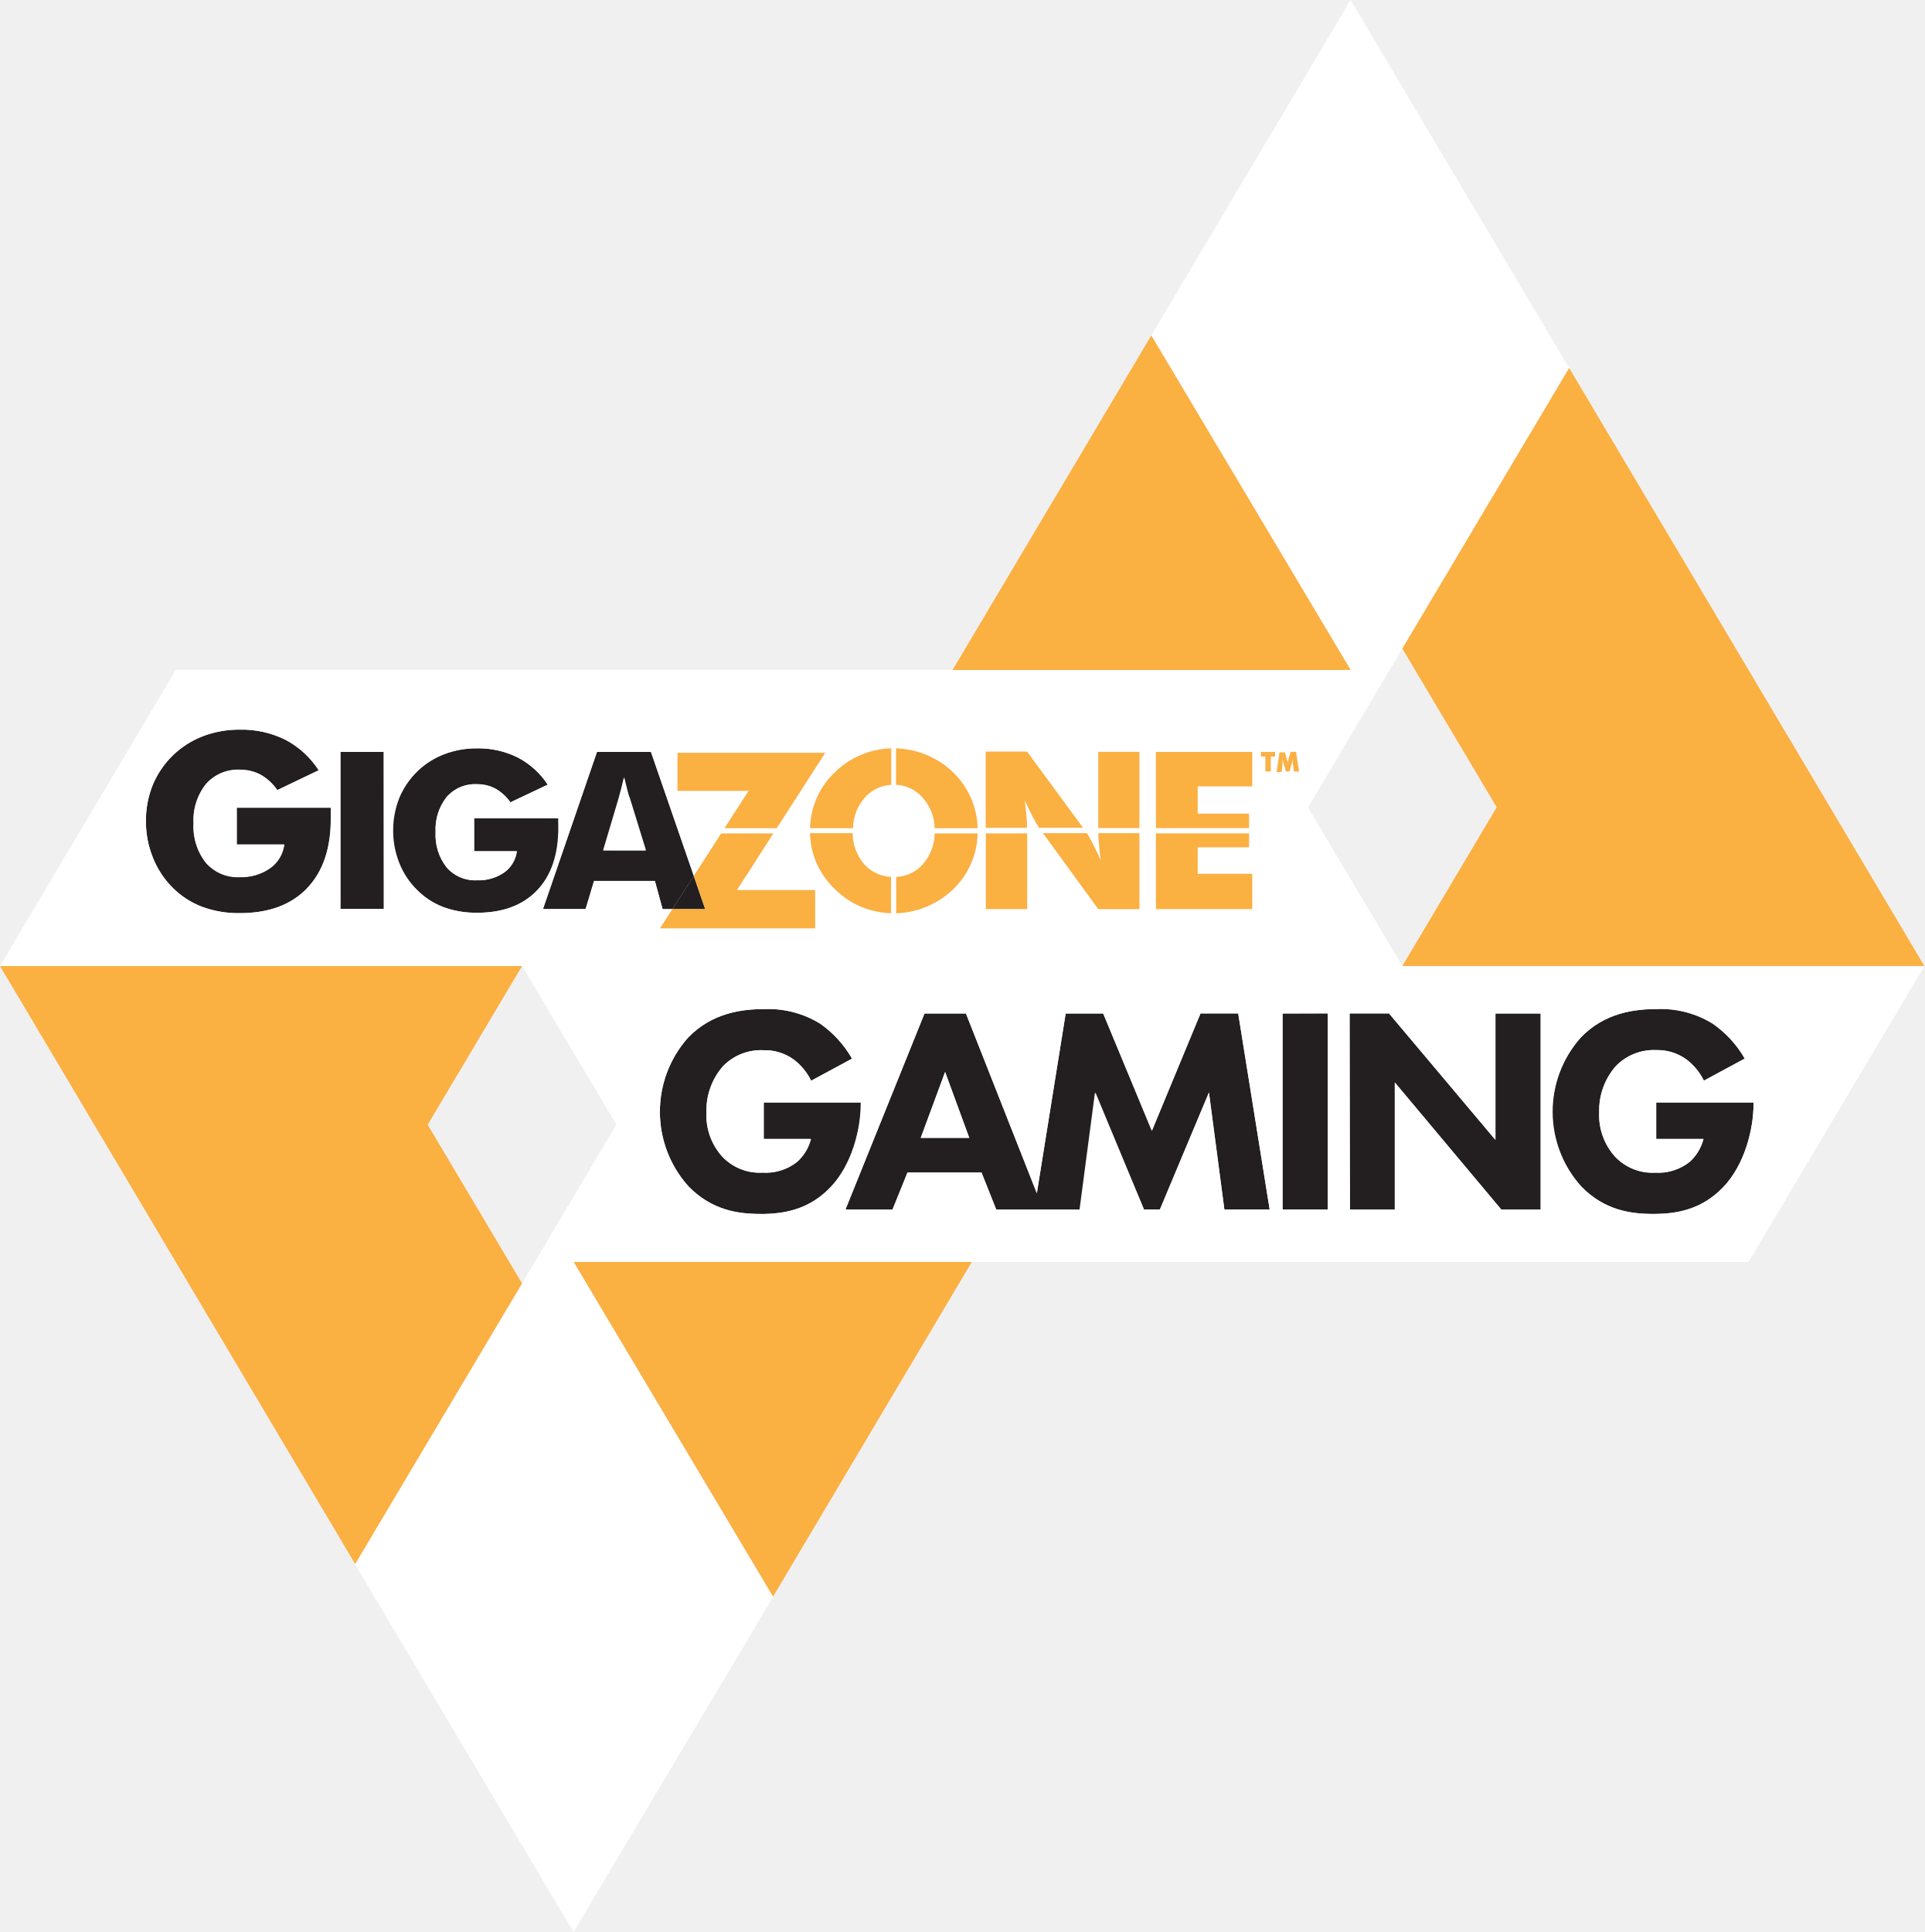
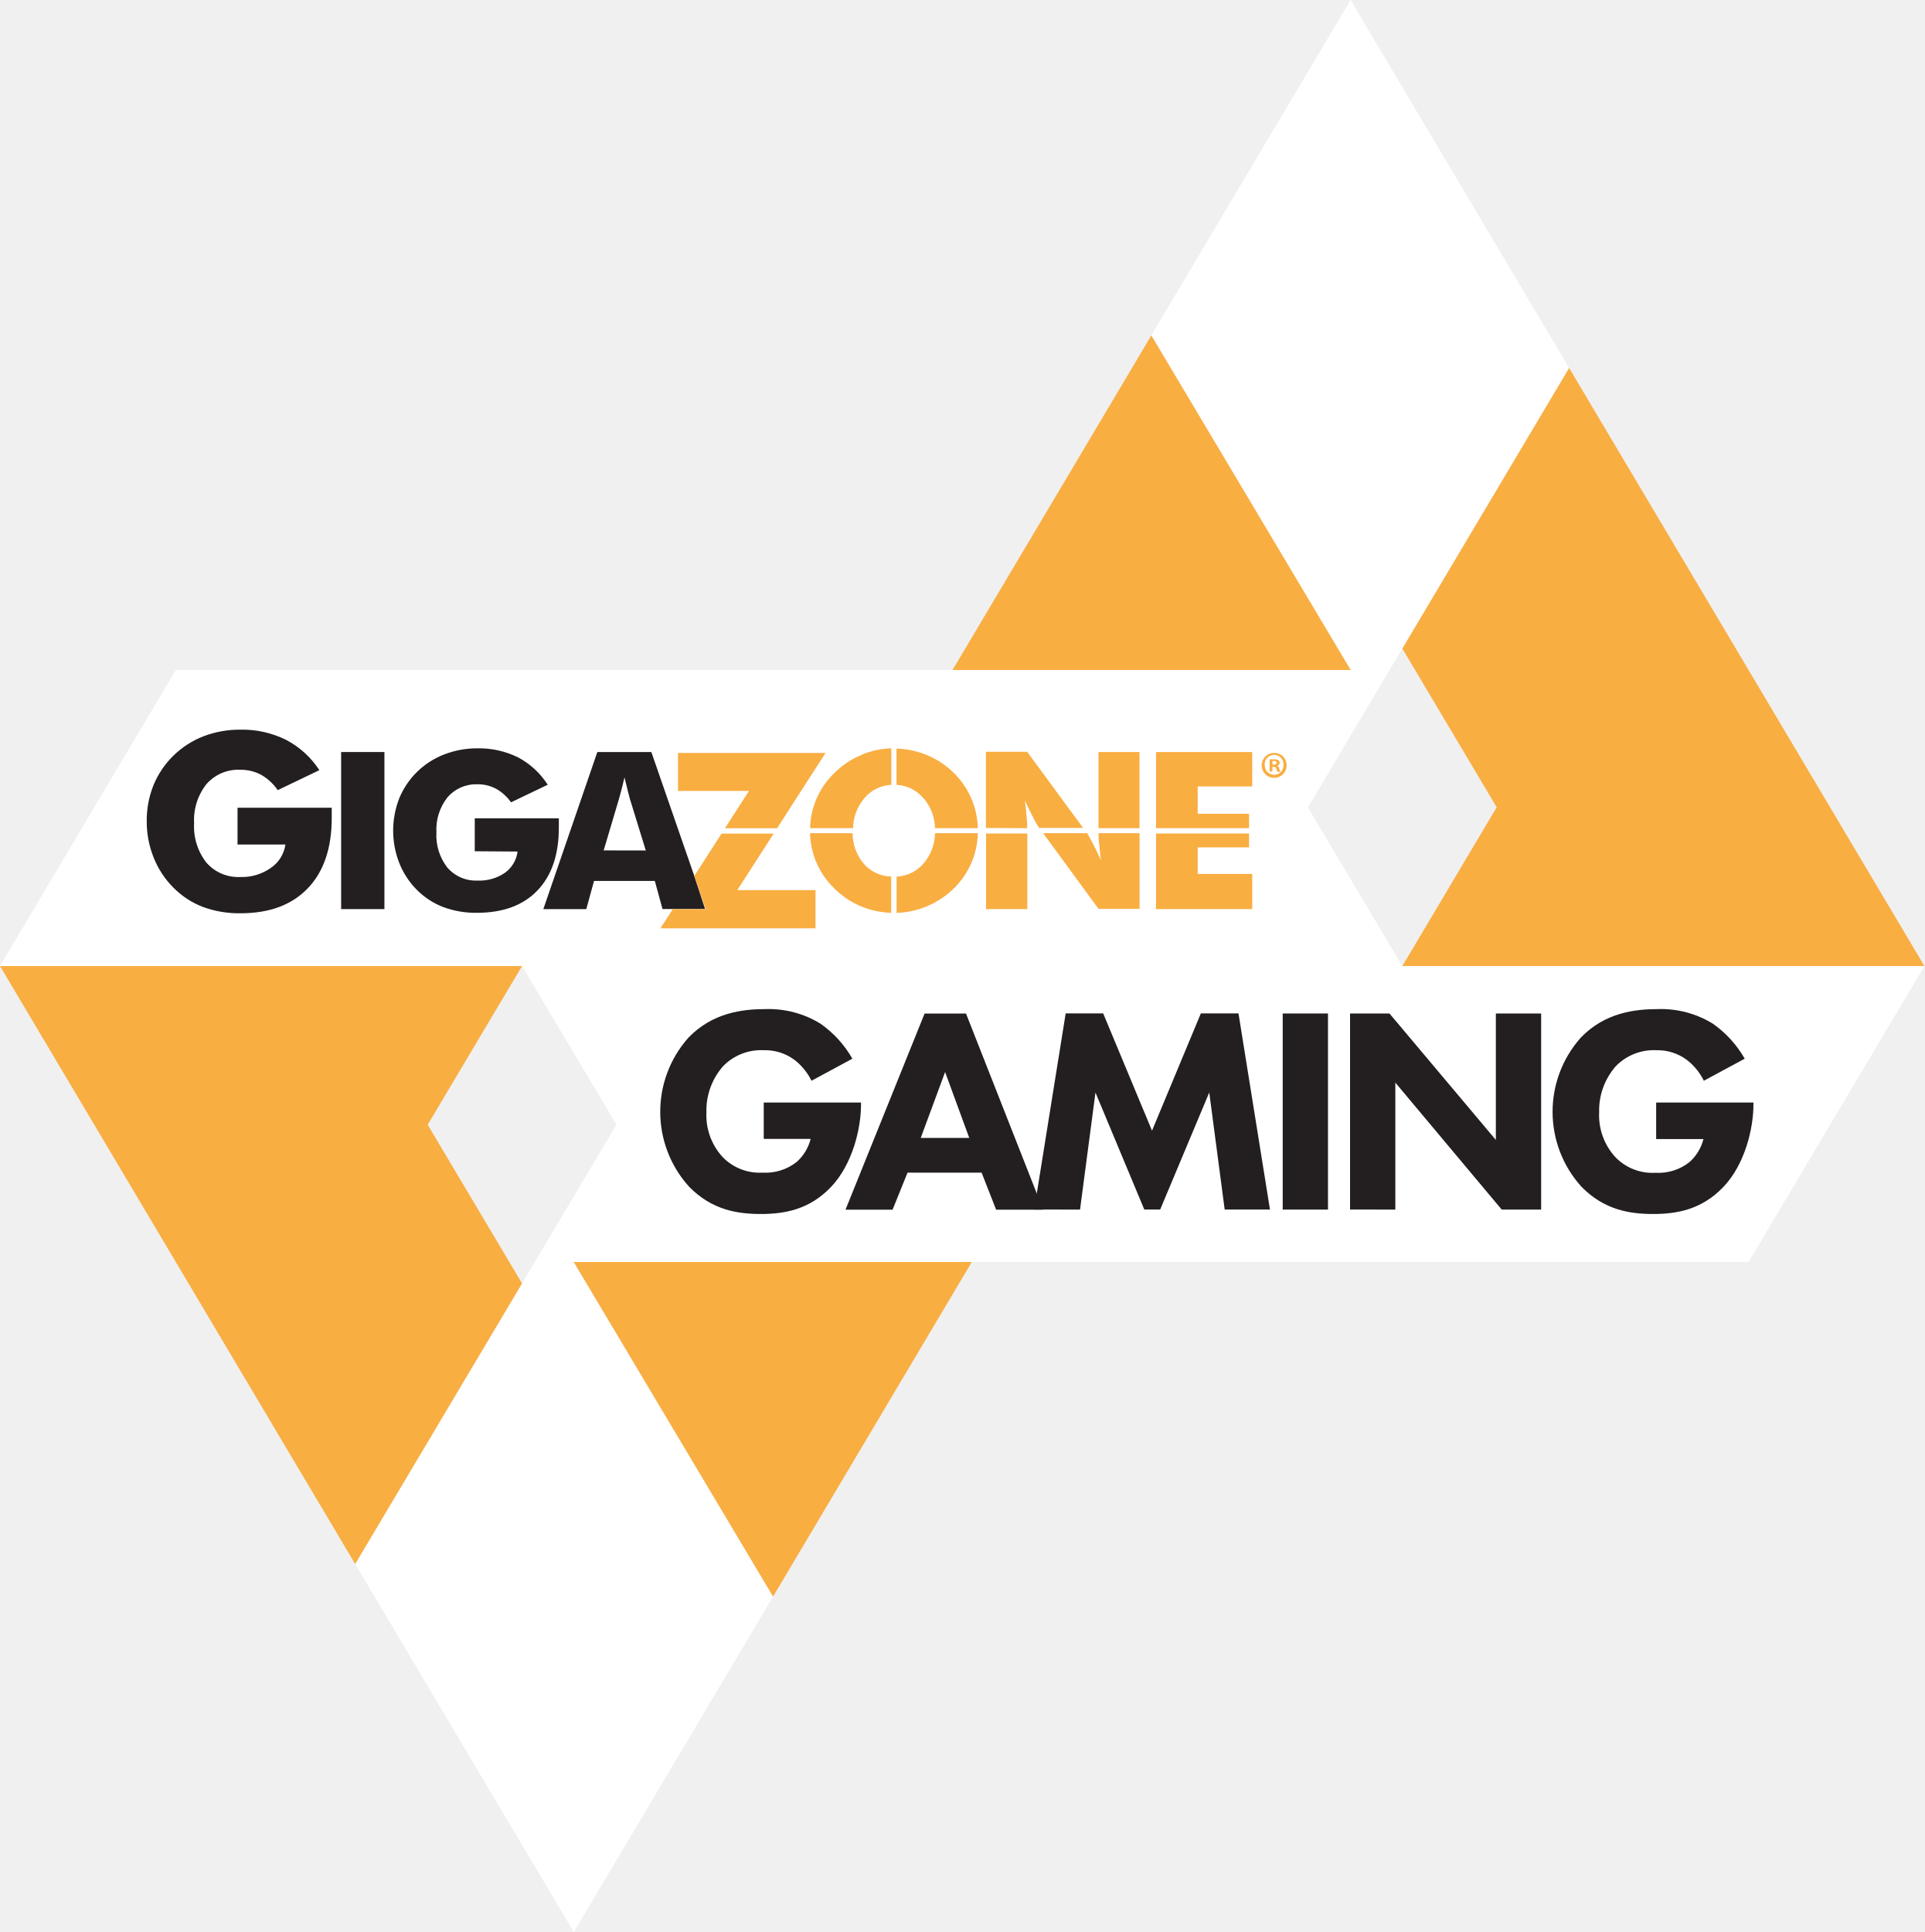
<svg xmlns="http://www.w3.org/2000/svg" viewBox="0 0 249.45 250.43">
  <defs>
-     <style>.a{fill:none;}.b{fill:#fff;}.c{fill:#231f20;}.d{fill:#fbb042;}</style>
+     <style>.a{fill:#58595b;}.b{fill:#fff;}.c{fill:#f9ae42;}.d{fill:#231f20;}</style>
  </defs>
-   <polygon class="a" points="90.57 190.77 81.17 174.99 81.17 174.99 90.57 190.77" />
-   <polygon class="b" points="175.05 86.85 175.08 86.85 175.07 86.83 163.28 67.05 175.07 86.83 175.05 86.85" />
-   <path class="c" d="M138.14,131.37l-3.74,23.3-9.19-23.3h-5.37l-10.25,25.42h6.1l1.94-4.8h9.6l1.91,4.8h10.79l2-15.17,6.36,15.17h2.06l6.36-15.17,2,15.17h5.87l-4.08-25.42h-4.88l-6.33,15.2L143,131.37Zm-18.79,16.12,3.16-8.54,3.13,8.54Z" transform="translate(0 0)" />
-   <path class="c" d="M72.39,106.52q0-.25,0-.46H61.46v4.27H67a4,4,0,0,1-1.65,2.76,5.8,5.8,0,0,1-3.53,1,4.9,4.9,0,0,1-3.92-1.67,6.8,6.8,0,0,1-1.43-4.58,6.73,6.73,0,0,1,1.43-4.54,4.91,4.91,0,0,1,3.92-1.66,5,5,0,0,1,2.41.58A5.85,5.85,0,0,1,66.16,104L71,101.71a10.35,10.35,0,0,0-3.88-3.52A11.43,11.43,0,0,0,61.81,97a11.78,11.78,0,0,0-4.28.77,10.31,10.31,0,0,0-5.84,5.7,11.5,11.5,0,0,0,0,8.38A10.29,10.29,0,0,0,54,115.3a9.75,9.75,0,0,0,3.44,2.27,12.16,12.16,0,0,0,4.4.74q5,0,7.81-2.9t2.78-8.16Q72.4,106.77,72.39,106.52Z" transform="translate(0 0)" />
-   <rect class="c" x="44.13" y="97.46" width="5.61" height="20.37" />
-   <path class="c" d="M42.87,104.69H30.69v4.77h6.17A4.43,4.43,0,0,1,35,112.55a6.48,6.48,0,0,1-3.94,1.16,5.47,5.47,0,0,1-4.38-1.86,7.59,7.59,0,0,1-1.6-5.11,7.51,7.51,0,0,1,1.6-5.07,5.48,5.48,0,0,1,4.38-1.86,5.63,5.63,0,0,1,2.7.64,6.53,6.53,0,0,1,2.17,2l5.38-2.58A11.56,11.56,0,0,0,37,95.89a12.76,12.76,0,0,0-5.91-1.32,13.16,13.16,0,0,0-4.78.85,11.51,11.51,0,0,0-6.52,6.36,12.31,12.31,0,0,0-.87,4.68,12.43,12.43,0,0,0,.89,4.67A11.49,11.49,0,0,0,22.31,115a10.89,10.89,0,0,0,3.85,2.54,13.58,13.58,0,0,0,4.92.83q5.62,0,8.73-3.24T42.9,106q0-.54,0-.82T42.87,104.69Z" transform="translate(0 0)" />
-   <polygon class="b" points="62.54 174.99 62.54 174.99 67.67 166.36 62.54 174.99" />
-   <polygon class="b" points="67.67 125.22 0 125.22 67.67 125.22 67.67 125.22" />
-   <polygon class="b" points="74.38 163.6 74.38 163.6 81.17 174.99 81.17 174.99 74.38 163.6 74.39 163.58 74.37 163.58 74.38 163.6" />
-   <path class="c" d="M214.3,157.36c3,0,6.25-.53,9.07-3.47s3.93-7.62,3.93-10.71v-.27H214.68v4.73h6.13a5.94,5.94,0,0,1-1.83,3,6.52,6.52,0,0,1-4.42,1.37,6.68,6.68,0,0,1-5.14-2,8,8,0,0,1-2.13-5.83,8.7,8.7,0,0,1,2.17-6,6.88,6.88,0,0,1,5.26-2.06,6.38,6.38,0,0,1,3.89,1.22,7.69,7.69,0,0,1,2.25,2.74l5.3-2.86A14.05,14.05,0,0,0,222,132.7a12.81,12.81,0,0,0-7.13-1.9c-3,0-6.86.46-10,3.7a14.47,14.47,0,0,0,.08,19.32C208,156.86,211.25,157.36,214.3,157.36Z" transform="translate(0 0)" />
-   <polygon class="c" points="180.83 140.32 194.62 156.78 199.73 156.78 199.73 131.37 193.86 131.37 193.86 147.75 180.07 131.37 174.96 131.37 174.96 156.78 180.83 156.78 180.83 140.32" />
-   <polygon class="b" points="181.78 125.22 249.45 125.22 181.78 125.22 181.78 125.22" />
-   <path class="c" d="M111.57,142.91H99v4.73h6.14a5.93,5.93,0,0,1-1.83,3A6.52,6.52,0,0,1,98.84,152a6.68,6.68,0,0,1-5.14-2,8,8,0,0,1-2.13-5.83,8.7,8.7,0,0,1,2.17-6A6.88,6.88,0,0,1,99,136.13a6.38,6.38,0,0,1,3.89,1.22,7.69,7.69,0,0,1,2.25,2.74l5.3-2.86a14.05,14.05,0,0,0-4.12-4.53,12.81,12.81,0,0,0-7.13-1.9c-3,0-6.86.46-10,3.7a14.47,14.47,0,0,0,.08,19.32c3,3,6.25,3.54,9.3,3.54s6.25-.53,9.07-3.47,3.92-7.62,3.92-10.71Z" transform="translate(0 0)" />
-   <rect class="c" x="166.27" y="131.37" width="5.87" height="25.42" />
-   <path class="c" d="M85.89,117.84h1.27l2.77-4.29L84.37,97.46h-7l-7,20.37h5.52L77,114.19h7.89Zm-7.72-7.61,2-6.72q.18-.63.35-1.31t.35-1.43l.43,1.75q.17.68.26,1l2.07,6.72Z" transform="translate(0 0)" />
-   <polygon class="b" points="119.35 147.49 125.64 147.49 122.51 138.95 119.35 147.49" />
-   <path class="b" d="M81.35,102.52l-.43-1.75q-.18.75-.35,1.43t-.35,1.31l-2,6.72h5.52l-2.07-6.72Q81.52,103.2,81.35,102.52Z" transform="translate(0 0)" />
-   <path class="b" d="M74.4,163.58H226.66l22.79-38.36H181.78l-.83-1.4-11.4-19.16,12.23-20.59h0L203.4,47.7,175.07,0,149.24,43.48l25.83,43.35v0H22.79L0,125.21H67.67L79.9,145.77,67.67,166.36h0L46,202.73l28.34,47.7L100.21,207,74.38,163.6h0v0h0Zm24.18-6.23c-3,0-6.33-.5-9.3-3.54a14.47,14.47,0,0,1-.08-19.32c3.13-3.24,7-3.7,10-3.7a12.81,12.81,0,0,1,7.13,1.9,14.05,14.05,0,0,1,4.12,4.53l-5.3,2.86a7.69,7.69,0,0,0-2.25-2.74A6.38,6.38,0,0,0,99,136.13a6.88,6.88,0,0,0-5.26,2.06,8.7,8.7,0,0,0-2.17,6A8,8,0,0,0,93.69,150a6.68,6.68,0,0,0,5.14,2,6.52,6.52,0,0,0,4.42-1.37,5.93,5.93,0,0,0,1.83-3H99v-4.73h12.61v.27c0,3.09-1.1,7.77-3.92,10.71S101.58,157.36,98.57,157.36Zm7.19-45.56A10.42,10.42,0,0,1,105,108h5.57a6.13,6.13,0,0,0,1.48,4,4.84,4.84,0,0,0,3.48,1.67v4.71a11,11,0,0,1-3.82-.81,10.66,10.66,0,0,1-3.51-2.32A10.33,10.33,0,0,1,105.77,111.8Zm99.15,22.69c3.12-3.24,7-3.7,10-3.7a12.81,12.81,0,0,1,7.13,1.9,14.05,14.05,0,0,1,4.12,4.53l-5.3,2.86a7.69,7.69,0,0,0-2.25-2.74,6.38,6.38,0,0,0-3.89-1.22,6.88,6.88,0,0,0-5.26,2.06,8.7,8.7,0,0,0-2.17,6,8,8,0,0,0,2.13,5.83,6.68,6.68,0,0,0,5.14,2,6.52,6.52,0,0,0,4.42-1.37,5.94,5.94,0,0,0,1.83-3h-6.13v-4.73h12.61v.27c0,3.09-1.1,7.77-3.93,10.71s-6.06,3.47-9.07,3.47-6.33-.5-9.3-3.54a14.47,14.47,0,0,1-.08-19.32Zm-30-3.13h5.11l13.79,16.39V131.37h5.87v25.42h-5.11l-13.79-16.46v16.46H175Zm-2.82,0v25.42h-5.87V131.37Zm-6.3-33.9h.68l.38,1.31v0a1.71,1.71,0,0,1,.07.3,1.26,1.26,0,0,1,0-.15l.05-.2.39-1.3h.69l.39,2.54h-.65l-.15-1.1c0-.08,0-.16,0-.26s0-.2,0-.31a3.06,3.06,0,0,1-.1.4l0,.07-.34,1.19h-.46l-.34-1.19,0-.07a2.82,2.82,0,0,1-.1-.4c0,.1,0,.19,0,.28s0,.19,0,.28l-.15,1.1h-.64Zm-2.39,0h1.83v.6h-.57V100H164V98.06h-.57Zm-13.62,0h12.48v4.47h-7.07v3.53h6.67v1.87H149.84Zm0,10.56h12.08v1.81h-6.67v3.44h7.07v4.56H149.84Zm5.83,23.34h4.88l4.08,25.42h-5.87l-2-15.17-6.36,15.17h-2.06L142,141.62l-2,15.17H129.14l-1.91-4.8h-9.6l-1.94,4.8h-6.1l10.25-25.42h5.37l9.19,23.3,3.74-23.3H143l6.33,15.2Zm-13.3-33.9h5.33v9.87h-5.33Zm-.8,11.77q.51,1,1.12,2.3-.17-1.27-.24-2.25c0-.45-.06-.87-.07-1.25h5.32v9.81h-5.33L135.2,108h5.7Q141.13,108.38,141.57,109.23ZM127.79,97.46h5.36l7.25,9.87h-5.7l0,0a11.7,11.7,0,0,1-.74-1.29q-.51-1-1.11-2.27.17,1.28.24,2.27c0,.48.06.92.07,1.32h-5.35Zm0,10.56h5.36v9.81h-5.36ZM116.18,97a11,11,0,0,1,3.85.81,10.78,10.78,0,0,1,3.54,2.32,10.39,10.39,0,0,1,3.15,7.21h-5.56a6.08,6.08,0,0,0-1.52-3.93,4.87,4.87,0,0,0-3.47-1.7Zm0,16.65a4.85,4.85,0,0,0,3.49-1.69,6.11,6.11,0,0,0,1.5-3.94h5.56a10.31,10.31,0,0,1-3.15,7.21,11.11,11.11,0,0,1-3.56,2.32,11,11,0,0,1-3.83.81Zm-4.51-15.85a10.93,10.93,0,0,1,3.82-.81v4.71a4.84,4.84,0,0,0-3.46,1.69,6.11,6.11,0,0,0-1.5,3.93H105a10.24,10.24,0,0,1,3.19-7.21A10.66,10.66,0,0,1,111.67,97.82Zm-23.84-.24H107l-6.29,9.77H93.92L97,102.51H87.82Zm-48,17.56q-3.1,3.24-8.73,3.24a13.58,13.58,0,0,1-4.92-.83A10.89,10.89,0,0,1,22.31,115a11.49,11.49,0,0,1-2.51-3.86,12.43,12.43,0,0,1-.89-4.67,12.31,12.31,0,0,1,.87-4.68,11.51,11.51,0,0,1,6.52-6.36,13.16,13.16,0,0,1,4.78-.85A12.76,12.76,0,0,1,37,95.89a11.56,11.56,0,0,1,4.33,3.93l-5.38,2.58a6.53,6.53,0,0,0-2.17-2,5.63,5.63,0,0,0-2.7-.64,5.48,5.48,0,0,0-4.38,1.86,7.51,7.51,0,0,0-1.6,5.07,7.59,7.59,0,0,0,1.6,5.11,5.47,5.47,0,0,0,4.38,1.86A6.48,6.48,0,0,0,35,112.55a4.43,4.43,0,0,0,1.84-3.08H30.69v-4.77H42.87q0,.23,0,.51t0,.82Q42.9,111.9,39.8,115.14Zm9.94,2.7H44.13V97.46h5.61Zm12.07.49a12.16,12.16,0,0,1-4.4-.74A9.75,9.75,0,0,1,54,115.3a10.29,10.29,0,0,1-2.25-3.46,11.5,11.5,0,0,1,0-8.38,10.31,10.31,0,0,1,5.84-5.7A11.78,11.78,0,0,1,61.81,97a11.43,11.43,0,0,1,5.29,1.18A10.35,10.35,0,0,1,71,101.71L66.16,104a5.85,5.85,0,0,0-1.94-1.76,5,5,0,0,0-2.41-.58,4.91,4.91,0,0,0-3.92,1.66,6.73,6.73,0,0,0-1.43,4.54,6.8,6.8,0,0,0,1.43,4.58,4.9,4.9,0,0,0,3.92,1.67,5.8,5.8,0,0,0,3.53-1A4,4,0,0,0,67,110.34H61.46v-4.27H72.37q0,.21,0,.46t0,.74q0,5.26-2.78,8.16T61.81,118.32ZM77,114.19l-1.06,3.65H70.39l7-20.37h7l5.56,16.08L93.48,108h6.76l-4.72,7.34h10.15v5H85.56l1.61-2.5H85.89l-1-3.65Z" transform="translate(0 0)" />
-   <polygon class="c" points="91.41 117.84 89.93 113.54 87.16 117.84 91.41 117.84" />
-   <polygon class="d" points="149.24 43.48 149.24 43.48 149.24 43.48 123.47 86.85 175.05 86.85 175.05 86.85 175.07 86.83 149.24 43.48" />
-   <line class="d" x1="149.24" y1="43.48" x2="149.24" y2="43.48" />
-   <polygon class="d" points="175.05 86.85 175.05 86.85 175.05 86.85 175.05 86.85" />
-   <polygon class="d" points="249.45 125.22 203.4 47.7 181.78 84.07 194.01 104.64 181.78 125.22 249.45 125.22" />
-   <path class="d" d="M133.07,106q-.08-1-.24-2.27.6,1.31,1.11,2.27a11.7,11.7,0,0,0,.74,1.29l0,0h5.7l-7.25-9.87h-5.36v9.87h5.35C133.13,106.94,133.11,106.5,133.07,106Z" transform="translate(0 0)" />
-   <rect class="d" x="142.37" y="97.46" width="5.33" height="9.87" />
-   <rect class="d" x="127.79" y="108.03" width="5.36" height="9.81" />
-   <path class="d" d="M142.37,117.84h5.33V108h-5.32c0,.38,0,.8.07,1.25q.08,1,.24,2.25-.61-1.34-1.12-2.3t-.67-1.2h-5.7Z" transform="translate(0 0)" />
-   <polygon class="d" points="162.32 113.27 155.25 113.27 155.25 109.83 161.91 109.83 161.91 108.03 149.84 108.03 149.84 117.84 162.32 117.84 162.32 113.27" />
-   <polygon class="d" points="161.91 105.47 155.25 105.47 155.25 101.93 162.32 101.93 162.32 97.47 149.84 97.47 149.84 107.34 161.91 107.34 161.91 105.47" />
-   <path class="d" d="M123.57,115.25a10.31,10.31,0,0,0,3.15-7.21h-5.56a6.11,6.11,0,0,1-1.5,3.94,4.85,4.85,0,0,1-3.49,1.69v4.71a11,11,0,0,0,3.83-.81A11.11,11.11,0,0,0,123.57,115.25Z" transform="translate(0 0)" />
-   <path class="d" d="M121.16,107.35h5.56a10.39,10.39,0,0,0-3.15-7.21A10.78,10.78,0,0,0,120,97.82a11,11,0,0,0-3.85-.81v4.71a4.87,4.87,0,0,1,3.47,1.7A6.08,6.08,0,0,1,121.16,107.35Z" transform="translate(0 0)" />
-   <polygon class="d" points="93.92 107.35 100.68 107.35 106.97 97.58 87.82 97.58 87.82 102.51 97.04 102.51 93.92 107.35" />
-   <polygon class="d" points="95.52 115.38 100.24 108.04 95.52 115.38 95.52 115.38" />
-   <polygon class="d" points="87.16 117.84 85.56 120.33 105.66 120.33 105.66 115.38 95.52 115.38 95.52 115.38 100.24 108.04 93.48 108.04 89.93 113.54 91.41 117.84 87.16 117.84" />
-   <path class="d" d="M111.67,117.56a11,11,0,0,0,3.82.81v-4.71A4.84,4.84,0,0,1,112,112a6.13,6.13,0,0,1-1.48-4H105a10.27,10.27,0,0,0,3.19,7.21A10.66,10.66,0,0,0,111.67,117.56Z" transform="translate(0 0)" />
-   <path class="d" d="M105,107.35h5.57a6.11,6.11,0,0,1,1.5-3.93,4.84,4.84,0,0,1,3.46-1.69V97a10.93,10.93,0,0,0-3.82.81,10.66,10.66,0,0,0-3.51,2.32,10.24,10.24,0,0,0-3.19,7.21Z" transform="translate(0 0)" />
-   <polygon class="d" points="164.03 100 164.72 100 164.72 98.06 165.28 98.06 165.28 97.47 163.46 97.47 163.46 98.06 164.03 98.06 164.03 100" />
-   <path class="d" d="M166.24,98.9c0-.09,0-.19,0-.28s0-.19,0-.28a2.82,2.82,0,0,0,.1.4l0,.07.34,1.19h.46l.34-1.19,0-.07a3.06,3.06,0,0,0,.1-.4c0,.11,0,.22,0,.31s0,.18,0,.26l.15,1.1h.65l-.39-2.54h-.69l-.39,1.3L167,99a1.26,1.26,0,0,0,0,.15,1.71,1.71,0,0,0-.07-.3v0l-.38-1.31h-.68l-.39,2.54h.64Z" transform="translate(0 0)" />
-   <polygon class="d" points="74.39 163.58 74.39 163.58 74.38 163.6 100.21 206.95 100.21 206.95 125.97 163.58 74.39 163.58" />
-   <line class="d" x1="100.21" y1="206.95" x2="100.21" y2="206.95" />
-   <polygon class="d" points="74.39 163.58 74.39 163.58 74.39 163.58 74.39 163.58" />
-   <polygon class="d" points="67.67 125.22 0 125.22 46.04 202.73 67.67 166.36 55.44 145.79 67.67 125.22" />
+   <polygon class="a" points="89.93 113.54 87.16 117.84 91.41 117.84 89.93 113.54" />
+   <polyline class="b" points="74.38 163.6 74.37 163.58 74.39 163.58 226.66 163.58 249.45 125.22 181.78 125.22 181.78 125.22 180.94 123.82 169.54 104.67 180.12 86.85 181.78 84.07 181.78 84.07 203.4 47.7 175.07 0 149.24 43.48 175.07 86.83 175.08 86.85 175.05 86.85 22.79 86.85 0 125.22 67.67 125.22 67.67 125.22 79.91 145.77 69.32 163.58 67.67 166.36 67.67 166.36 46.04 202.73 74.38 250.43 100.21 206.95 74.38 163.6" />
+   <polygon class="c" points="175.07 86.83 175.05 86.85 123.47 86.85 149.24 43.48 175.07 86.83" />
+   <polygon class="c" points="203.4 47.7 181.78 84.07 194.01 104.64 181.78 125.22 249.45 125.22 203.4 47.7" />
+   <polygon class="c" points="74.38 163.6 74.39 163.58 125.97 163.58 100.21 206.95 74.38 163.6" />
+   <polygon class="c" points="46.04 202.73 67.67 166.36 55.44 145.79 67.67 125.22 0 125.22 46.04 202.73" />
+   <path class="d" d="M99,142.91h12.61v.27c0,3.09-1.1,7.77-3.92,10.71s-6.06,3.47-9.07,3.47-6.33-.5-9.3-3.54a14.47,14.47,0,0,1-.08-19.32c3.13-3.24,7-3.7,10-3.7a12.81,12.81,0,0,1,7.13,1.9,14.06,14.06,0,0,1,4.12,4.53l-5.3,2.86a7.69,7.69,0,0,0-2.25-2.74A6.38,6.38,0,0,0,99,136.13a6.88,6.88,0,0,0-5.26,2.06,8.7,8.7,0,0,0-2.17,6A8,8,0,0,0,93.69,150a6.68,6.68,0,0,0,5.14,2,6.52,6.52,0,0,0,4.42-1.37,5.93,5.93,0,0,0,1.83-3H99Z" transform="translate(0 0)" />
+   <path class="d" d="M127.24,152h-9.6l-1.94,4.8h-6.1l10.25-25.42h5.37l10,25.42h-6.1Zm-1.6-4.5-3.13-8.54-3.16,8.54Z" transform="translate(0 0)" />
+   <path class="d" d="M134.06,156.78l4.08-25.42H143l6.33,15.2,6.33-15.2h4.88l4.08,25.42h-5.87l-2-15.17-6.36,15.17h-2.06L142,141.62l-2,15.17Z" transform="translate(0 0)" />
+   <path class="d" d="M172.14,131.37v25.42h-5.87V131.37Z" transform="translate(0 0)" />
+   <path class="d" d="M175,156.78V131.37h5.11l13.79,16.39V131.37h5.87v25.42h-5.11l-13.79-16.46v16.46Z" transform="translate(0 0)" />
+   <path class="d" d="M214.68,142.91h12.61v.27c0,3.09-1.1,7.77-3.93,10.71s-6.06,3.47-9.07,3.47-6.33-.5-9.3-3.54a14.47,14.47,0,0,1-.08-19.32c3.12-3.24,7-3.7,10-3.7a12.81,12.81,0,0,1,7.13,1.9,14.05,14.05,0,0,1,4.12,4.53l-5.3,2.86a7.69,7.69,0,0,0-2.25-2.74,6.38,6.38,0,0,0-3.89-1.22,6.88,6.88,0,0,0-5.26,2.06,8.7,8.7,0,0,0-2.17,6,8,8,0,0,0,2.13,5.83,6.68,6.68,0,0,0,5.14,2,6.52,6.52,0,0,0,4.42-1.37,5.94,5.94,0,0,0,1.83-3h-6.13Z" transform="translate(0 0)" />
+   <path class="d" d="M30.79,109.47V104.7H43c0,.15,0,.33,0,.51s0,.46,0,.82q0,5.87-3.1,9.11t-8.72,3.24a13.57,13.57,0,0,1-4.91-.83A10.89,10.89,0,0,1,22.42,115a11.47,11.47,0,0,1-2.51-3.86,12.42,12.42,0,0,1-.89-4.67,12.3,12.3,0,0,1,.87-4.68,11.5,11.5,0,0,1,6.51-6.36,13.15,13.15,0,0,1,4.77-.85,12.75,12.75,0,0,1,5.91,1.32,11.55,11.55,0,0,1,4.32,3.93L36,102.42a6.53,6.53,0,0,0-2.17-2,5.62,5.62,0,0,0-2.69-.64,5.48,5.48,0,0,0-4.38,1.86,7.51,7.51,0,0,0-1.6,5.07,7.59,7.59,0,0,0,1.6,5.11,5.47,5.47,0,0,0,4.38,1.86,6.48,6.48,0,0,0,3.94-1.16A4.43,4.43,0,0,0,37,109.47Z" transform="translate(0 0)" />
+   <polygon class="d" points="44.22 117.84 44.22 97.48 49.83 97.48 49.83 117.84 44.22 117.84 44.22 117.84" />
+   <path class="d" d="M61.54,110.34v-4.27h10.9q0,.21,0,.46t0,.74q0,5.26-2.77,8.15t-7.81,2.9a12.15,12.15,0,0,1-4.4-.74A9.75,9.75,0,0,1,54,115.31a10.29,10.29,0,0,1-2.25-3.46,11.5,11.5,0,0,1,0-8.37,10.3,10.3,0,0,1,5.83-5.69A11.78,11.78,0,0,1,61.88,97a11.42,11.42,0,0,1,5.29,1.18A10.33,10.33,0,0,1,71,101.72L66.24,104a5.85,5.85,0,0,0-1.94-1.76,5,5,0,0,0-2.41-.58A4.91,4.91,0,0,0,58,103.36a6.72,6.72,0,0,0-1.43,4.54A6.79,6.79,0,0,0,58,112.47a4.89,4.89,0,0,0,3.92,1.67,5.8,5.8,0,0,0,3.52-1,4,4,0,0,0,1.65-2.76Z" transform="translate(0 0)" />
+   <path class="d" d="M90,113.55,84.43,97.48h-7l-7,20.36H76L77,114.19h7.88l1,3.64h5.52Zm-11.75-3.32,2-6.72q.18-.63.35-1.31t.35-1.43l.43,1.75q.17.68.26,1l2.07,6.72Z" transform="translate(0 0)" />
+   <path class="c" d="M133.16,107.35q0-.6-.07-1.32-.08-1-.24-2.27.6,1.31,1.11,2.27a11.65,11.65,0,0,0,.74,1.29l0,0h5.7l-7.25-9.87h-5.35v9.87Z" transform="translate(0 0)" />
+   <polygon class="c" points="147.71 107.35 147.71 97.48 142.39 97.48 142.39 107.35 147.71 107.35 147.71 107.35" />
+   <polygon class="c" points="127.82 108.04 127.82 117.84 133.17 117.84 133.17 108.04 127.82 108.04 127.82 108.04" />
+   <path class="c" d="M142.4,108c0,.38,0,.8.07,1.25q.08,1,.24,2.25-.61-1.34-1.12-2.3t-.67-1.2h-5.7l7.17,9.8h5.33V108Z" transform="translate(0 0)" />
+   <polygon class="c" points="155.25 109.84 161.91 109.84 161.91 108.04 149.85 108.04 149.85 117.84 162.32 117.84 162.32 113.28 155.25 113.28 155.25 109.84 155.25 109.84" />
+   <polygon class="c" points="149.85 97.48 149.85 107.35 161.91 107.35 161.91 105.48 155.25 105.48 155.25 101.94 162.32 101.94 162.32 97.48 149.85 97.48 149.85 97.48" />
+   <path class="c" d="M121.2,108a6.1,6.1,0,0,1-1.5,3.94,4.85,4.85,0,0,1-3.48,1.69v4.7a11,11,0,0,0,3.82-.81,11.11,11.11,0,0,0,3.56-2.32,10.31,10.31,0,0,0,3.15-7.2Z" transform="translate(0 0)" />
+   <path class="c" d="M119.68,103.43a6.08,6.08,0,0,1,1.52,3.92h5.55a10.38,10.38,0,0,0-3.15-7.2,10.76,10.76,0,0,0-3.54-2.31,11,11,0,0,0-3.85-.81v4.7a4.87,4.87,0,0,1,3.46,1.7Z" transform="translate(0 0)" />
+   <polygon class="c" points="93.97 107.36 100.73 107.36 107.01 97.6 87.88 97.6 87.88 102.52 97.09 102.52 93.97 107.36 93.97 107.36" />
+   <polygon class="c" points="100.29 108.05 93.53 108.05 89.99 113.55 91.47 117.84 87.22 117.84 85.61 120.33 105.71 120.33 105.71 115.38 95.57 115.38 100.29 108.05 100.29 108.05" />
+   <path class="c" d="M112,112a6.12,6.12,0,0,1-1.48-4H105a10.27,10.27,0,0,0,3.19,7.2,10.65,10.65,0,0,0,3.51,2.32,10.94,10.94,0,0,0,3.82.8v-4.7A4.83,4.83,0,0,1,112,112Z" transform="translate(0 0)" />
+   <path class="c" d="M111.71,97.84a10.64,10.64,0,0,0-3.51,2.31,10.24,10.24,0,0,0-3.19,7.2h5.57a6.11,6.11,0,0,1,1.5-3.93,4.84,4.84,0,0,1,3.46-1.69V97a10.93,10.93,0,0,0-3.82.81Z" transform="translate(0 0)" />
+   <path class="c" d="M164.94,99.11h.17c.2,0,.37-.07.37-.23s-.11-.24-.34-.24l-.2,0v.45Zm0,.89h-.37V98.43a3.18,3.18,0,0,1,.61,0,1,1,0,0,1,.55.12.44.44,0,0,1,.15.35.4.4,0,0,1-.33.37v0a.47.47,0,0,1,.29.38,1.2,1.2,0,0,0,.12.39h-.39a1.34,1.34,0,0,1-.13-.38c0-.17-.13-.25-.33-.25h-.17V100Zm-1-.83a1.22,1.22,0,0,0,1.23,1.26,1.21,1.21,0,0,0,1.2-1.25,1.22,1.22,0,1,0-2.43,0Zm2.84,0a1.62,1.62,0,1,1-1.62-1.58,1.59,1.59,0,0,1,1.62,1.58Z" transform="translate(0 0)" />
</svg>
